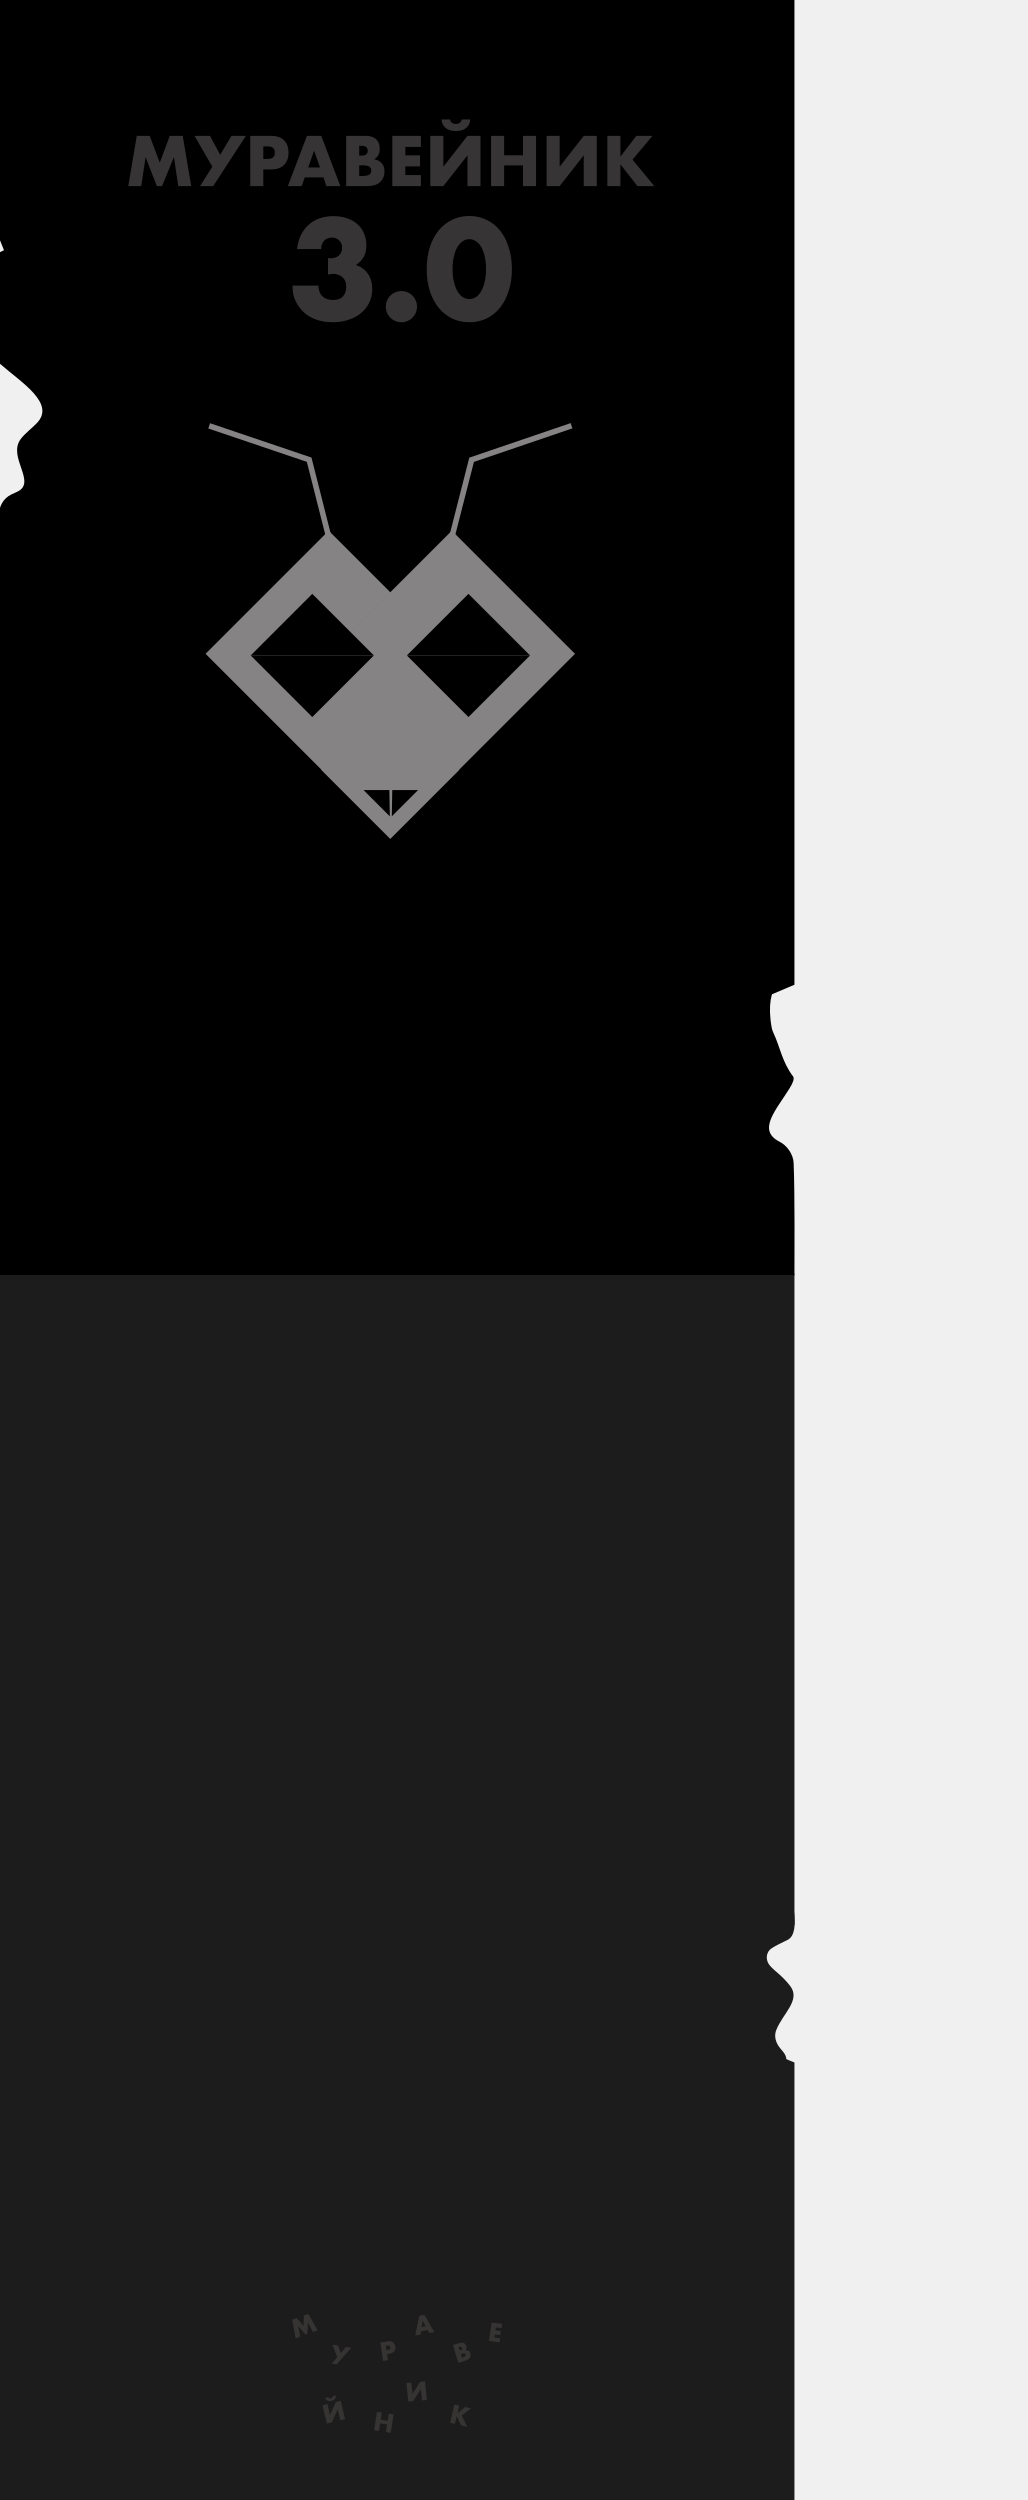
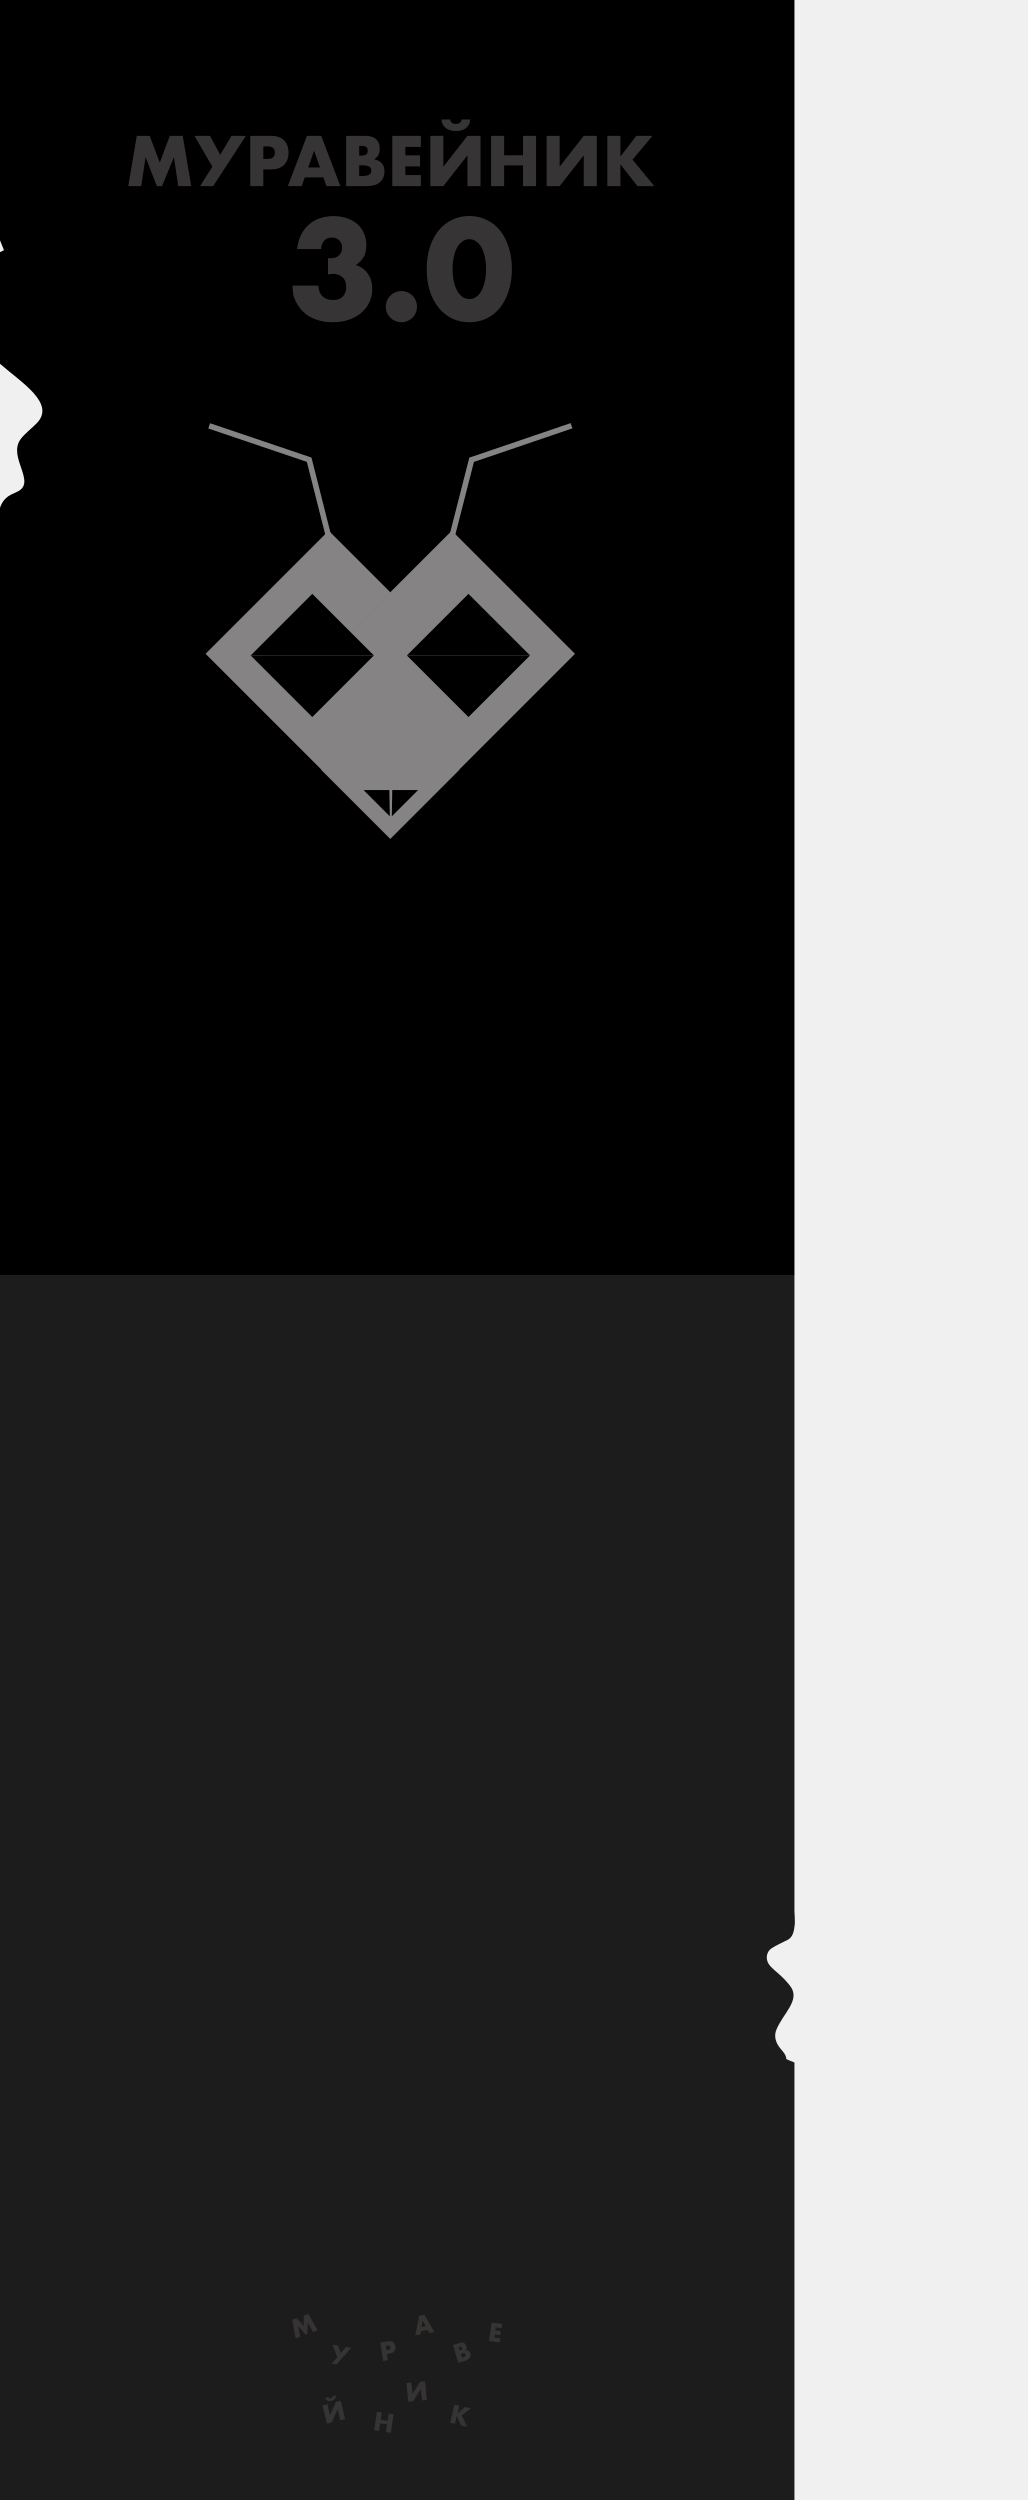
<svg xmlns="http://www.w3.org/2000/svg" width="370" height="900" viewBox="0 0 370 900" fill="none">
-   <path d="M0 0H286V64.5V86.5V104.5V143V326V354.5L266 363L286 459H0V225.5L30 161.5L0 86.5V0Z" fill="black" />
-   <path d="M277.816 369.995C277.927 370.6 278.151 371.267 278.5 372C280.796 376.825 281.561 382.329 285.499 387.501C286.079 388.262 285.454 389.838 284.29 391.727C279.444 399.585 272.398 406.865 280.644 411.016C283.361 412.384 285.573 415.595 285.707 418.633C286.177 429.341 285.999 455.166 285.999 458.501C285.999 466.5 268.125 444.737 265.15 447.501C270.038 421.584 231.789 390.192 249.523 365.685C254.757 358.452 263.888 356.087 272.767 355.146C275.626 354.843 277.905 354.467 279.698 354.066C290.402 351.668 283.786 348.347 279.698 354.066C277.708 356.85 276.317 361.776 277.816 369.995Z" fill="black" />
+   <path d="M0 0H286V64.5V86.5V104.5V143V326V354.5V366.5V459H0V225.5L30 161.5L0 86.5V0Z" fill="black" />
  <path d="M0.153 131.09C-0.537 130.483 -1.218 129.855 -1.892 129.207C-22.35 109.525 -8.909 84.733 19.322 87.725C28.201 88.665 37.449 91.093 41.963 98.796C59.806 129.244 16.651 188.015 21.577 214.136C18.601 211.371 -0.74 233.135 -0.74 225.135C-0.74 221.823 -0.916 196.313 -0.457 185.48C-0.322 182.296 1.133 179.486 3.983 178.059C4.651 177.724 5.342 177.407 6.035 177.104C13.588 173.793 2.503 164.561 7.5 158C8.977 156.06 11.328 154.309 13.235 152.35C20.173 145.225 7.62 137.658 0.153 131.09Z" fill="black" />
-   <path d="M0 458.999H286V674.5V693L262 689L275 738L286 742.5V783V855V899.999H0V458.999Z" fill="#1D1C1C" />
+   <path d="M0 459H286V674.5V693L262 689L275 738L286 742.5V783V855V900H0V459Z" fill="#1D1C1C" />
  <g clip-path="url(#clip0)">
-     <path d="M106.429 841.811L105.209 835.112L106.86 834.535L109.3 837.417L109.372 833.599L111.022 833.022L114.324 838.93L112.673 839.506L110.807 836.048L110.664 840.227L110.018 840.443L107.29 837.345L108.08 841.163L106.429 841.811Z" fill="#878080" fill-opacity="0.24" />
-     <path d="M119.707 844.116L121.717 844.404L122.65 847.142L124.516 844.909L126.454 845.197L121.142 851.176L119.42 850.888L121.43 848.583L119.707 844.116Z" fill="#878080" fill-opacity="0.24" />
-     <path d="M139.661 849.664L137.938 849.952L136.934 843.325L139.661 842.892C140.379 842.748 141.025 842.892 141.455 843.181C141.886 843.541 142.173 844.045 142.316 844.693C142.46 845.342 142.316 845.99 141.958 846.422C141.599 846.855 141.096 847.143 140.307 847.287L139.302 847.431L139.661 849.664ZM139.159 846.062L139.733 845.99C140.379 845.918 140.666 845.558 140.522 845.054C140.45 844.477 140.092 844.261 139.446 844.405L138.871 844.477L139.159 846.062Z" fill="#878080" fill-opacity="0.24" />
+     <path d="M106.429 841.812L105.209 835.112L106.86 834.536L109.3 837.417L109.372 833.599L111.022 833.023L114.324 838.93L112.673 839.507L110.807 836.049L110.664 840.227L110.018 840.443L107.29 837.345L108.08 841.164L106.429 841.812Z" fill="#878080" fill-opacity="0.24" />
+     <path d="M119.707 844.117L121.717 844.405L122.65 847.142L124.516 844.909L126.454 845.197L121.142 851.177L119.42 850.889L121.43 848.583L119.707 844.117Z" fill="#878080" fill-opacity="0.24" />
+     <path d="M139.661 849.665L137.938 849.953L136.934 843.325L139.661 842.893C140.379 842.749 141.025 842.893 141.455 843.181C141.886 843.541 142.173 844.046 142.316 844.694C142.46 845.342 142.316 845.991 141.958 846.423C141.599 846.855 141.096 847.143 140.307 847.287L139.302 847.432L139.661 849.665ZM139.159 846.063L139.733 845.991C140.379 845.919 140.666 845.558 140.522 845.054C140.45 844.478 140.092 844.262 139.446 844.406L138.871 844.478L139.159 846.063Z" fill="#878080" fill-opacity="0.24" />
    <path d="M154.016 838.786L151.576 839.218L151.36 840.443L149.494 840.731L150.93 833.671L152.796 833.383L156.384 839.578L154.518 839.867L154.016 838.786ZM153.298 837.489L152.15 835.4L151.719 837.705L153.298 837.489Z" fill="#878080" fill-opacity="0.24" />
-     <path d="M163.059 844.189L165.571 843.468C166.145 843.324 166.647 843.324 167.006 843.468C167.365 843.685 167.652 844.045 167.867 844.549C167.939 844.837 168.011 845.125 167.939 845.414C167.867 845.63 167.796 845.918 167.58 846.134C167.867 846.134 168.083 846.134 168.226 846.134C168.441 846.206 168.585 846.278 168.729 846.35C168.872 846.422 169.016 846.566 169.087 846.71C169.159 846.854 169.231 847.07 169.303 847.215C169.374 847.503 169.446 847.791 169.375 848.079C169.375 848.367 169.231 848.583 169.087 848.799C168.944 849.016 168.729 849.232 168.513 849.376C168.298 849.52 167.939 849.664 167.652 849.808L164.996 850.6L163.059 844.189ZM165.499 846.206L165.786 846.134C166.288 845.99 166.504 845.702 166.36 845.269C166.217 844.837 165.929 844.693 165.355 844.909L165.068 844.981L165.499 846.206ZM166.288 848.799L166.647 848.655C167.078 848.511 167.365 848.367 167.508 848.223C167.652 848.079 167.724 847.863 167.652 847.647C167.58 847.431 167.437 847.287 167.221 847.215C167.006 847.143 166.719 847.215 166.288 847.359L165.929 847.431L166.288 848.799Z" fill="#878080" fill-opacity="0.24" />
-     <path d="M180.57 838.137L178.489 837.849L178.346 838.93L180.283 839.218L180.068 840.659L178.13 840.371L177.987 841.523L180.068 841.811L179.853 843.252L176.049 842.748L176.982 836.12L180.786 836.624L180.57 838.137Z" fill="#878080" fill-opacity="0.24" />
-     <path d="M117.842 865.441L118.775 869.475L120.928 864.72L122.65 864.288L124.229 870.844L122.507 871.276L121.574 867.314L119.421 872.068L117.698 872.501L116.119 865.945L117.842 865.441ZM118.201 863.063C118.344 863.423 118.703 863.567 119.134 863.423C119.564 863.351 119.779 863.063 119.779 862.631L120.856 862.343C120.928 862.847 120.856 863.207 120.569 863.567C120.282 863.928 119.923 864.144 119.349 864.288C118.775 864.432 118.344 864.432 117.913 864.216C117.555 864 117.267 863.712 117.124 863.207L118.201 863.063Z" fill="#878080" fill-opacity="0.24" />
-     <path d="M137.077 871.132L139.589 871.492L139.948 868.898L141.671 869.187L140.666 875.814L138.944 875.526L139.374 872.789L136.862 872.428L136.431 875.166L134.709 874.878L135.714 868.25L137.436 868.538L137.077 871.132Z" fill="#878080" fill-opacity="0.24" />
+     <path d="M163.059 844.189L165.571 843.469C166.145 843.325 166.647 843.325 167.006 843.469C167.365 843.685 167.652 844.045 167.867 844.55C167.939 844.838 168.011 845.126 167.939 845.414C167.867 845.63 167.796 845.918 167.58 846.134C167.867 846.134 168.083 846.134 168.226 846.134C168.441 846.206 168.585 846.279 168.729 846.351C168.872 846.423 169.016 846.567 169.087 846.711C169.159 846.855 169.231 847.071 169.303 847.215C169.374 847.503 169.446 847.791 169.375 848.08C169.375 848.368 169.231 848.584 169.087 848.8C168.944 849.016 168.729 849.232 168.513 849.376C168.298 849.52 167.939 849.664 167.652 849.809L164.996 850.601L163.059 844.189ZM165.499 846.206L165.786 846.134C166.288 845.99 166.504 845.702 166.36 845.27C166.217 844.838 165.929 844.694 165.355 844.91L165.068 844.982L165.499 846.206ZM166.288 848.8L166.647 848.656C167.078 848.512 167.365 848.368 167.508 848.224C167.652 848.08 167.724 847.863 167.652 847.647C167.58 847.431 167.437 847.287 167.221 847.215C167.006 847.143 166.719 847.215 166.288 847.359L165.929 847.431L166.288 848.8Z" fill="#878080" fill-opacity="0.24" />
+     <path d="M180.57 838.138L178.489 837.85L178.346 838.93L180.283 839.218L180.068 840.659L178.13 840.371L177.987 841.524L180.068 841.812L179.853 843.253L176.049 842.748L176.982 836.121L180.786 836.625L180.57 838.138Z" fill="#878080" fill-opacity="0.24" />
+     <path d="M117.842 865.441L118.775 869.475L120.928 864.721L122.65 864.288L124.229 870.844L122.507 871.276L121.574 867.314L119.421 872.069L117.698 872.501L116.119 865.945L117.842 865.441ZM118.201 863.064C118.344 863.424 118.703 863.568 119.134 863.424C119.564 863.352 119.779 863.064 119.779 862.631L120.856 862.343C120.928 862.848 120.856 863.208 120.569 863.568C120.282 863.928 119.923 864.144 119.349 864.288C118.775 864.432 118.344 864.432 117.913 864.216C117.555 864 117.267 863.712 117.124 863.208L118.201 863.064Z" fill="#878080" fill-opacity="0.24" />
+     <path d="M137.077 871.133L139.589 871.493L139.948 868.899L141.671 869.188L140.666 875.815L138.944 875.527L139.374 872.79L136.862 872.429L136.431 875.167L134.709 874.879L135.714 868.251L137.436 868.539L137.077 871.133Z" fill="#878080" fill-opacity="0.24" />
    <path d="M148.058 857.733L148.489 861.839L151.288 857.445L153.011 857.301L153.657 864.001L151.934 864.145L151.503 860.038L148.704 864.433L146.982 864.577L146.336 857.877L148.058 857.733Z" fill="#878080" fill-opacity="0.24" />
    <path d="M164.782 868.755L167.438 866.522L169.519 867.026L166.217 869.547L168.227 873.654L166.002 873.149L164.423 869.764L163.777 872.573L162.055 872.213L163.562 865.657L165.284 866.017L164.782 868.755Z" fill="#878080" fill-opacity="0.24" />
  </g>
  <path d="M46.17 67L49.242 48.904H53.898L57.522 58.552L61.122 48.904H65.778L68.85 67H64.17L62.61 56.584L58.338 67H56.466L52.41 56.584L50.85 67H46.17ZM70.006 48.904H75.598L79.27 55.72L83.326 48.904H88.534L76.75 67H72.022L76.438 59.992L70.006 48.904ZM94.791 57.208H96.351C98.079 57.208 98.943 56.456 98.943 54.952C98.943 53.448 98.079 52.696 96.351 52.696H94.791V57.208ZM94.791 67H90.087V48.904H97.575C99.607 48.904 101.159 49.432 102.231 50.488C103.319 51.544 103.863 53.032 103.863 54.952C103.863 56.872 103.319 58.36 102.231 59.416C101.159 60.472 99.607 61 97.575 61H94.791V67ZM115.185 60.28L113.073 54.256L110.961 60.28H115.185ZM116.433 63.856H109.713L108.633 67H103.617L110.505 48.904H115.641L122.529 67H117.513L116.433 63.856ZM129.315 63.352H130.347C131.531 63.352 132.379 63.2 132.891 62.896C133.403 62.592 133.659 62.104 133.659 61.432C133.659 60.76 133.403 60.272 132.891 59.968C132.379 59.664 131.531 59.512 130.347 59.512H129.315V63.352ZM129.315 56.008H130.179C131.651 56.008 132.387 55.424 132.387 54.256C132.387 53.088 131.651 52.504 130.179 52.504H129.315V56.008ZM124.611 48.904H131.619C133.283 48.904 134.547 49.304 135.411 50.104C136.275 50.904 136.707 52.056 136.707 53.56C136.707 54.472 136.539 55.232 136.203 55.84C135.883 56.432 135.387 56.936 134.715 57.352C135.387 57.48 135.955 57.68 136.419 57.952C136.899 58.208 137.283 58.528 137.571 58.912C137.875 59.296 138.091 59.728 138.219 60.208C138.347 60.688 138.411 61.2 138.411 61.744C138.411 62.592 138.259 63.344 137.955 64C137.667 64.656 137.251 65.208 136.707 65.656C136.179 66.104 135.531 66.44 134.763 66.664C133.995 66.888 133.131 67 132.171 67H124.611V48.904ZM151.524 52.888H145.932V55.912H151.212V59.896H145.932V63.016H151.524V67H141.228V48.904H151.524V52.888ZM159.62 48.904V59.992L168.284 48.904H172.988V67H168.284V55.936L159.62 67H154.916V48.904H159.62ZM161.996 43C162.236 44.072 162.94 44.608 164.108 44.608C165.292 44.608 166.004 44.072 166.244 43H169.292C169.228 44.296 168.732 45.32 167.804 46.072C166.924 46.808 165.692 47.176 164.108 47.176C162.572 47.176 161.34 46.808 160.412 46.072C159.516 45.336 159.028 44.312 158.948 43H161.996ZM181.487 55.888H188.279V48.904H192.983V67H188.279V59.536H181.487V67H176.783V48.904H181.487V55.888ZM201.479 48.904V59.992L210.143 48.904H214.847V67H210.143V55.936L201.479 67H196.775V48.904H201.479ZM223.346 56.368L229.082 48.904H234.89L227.714 57.472L235.562 67H229.466L223.346 59.152V67H218.642V48.904H223.346V56.368ZM118.071 92.92C118.327 92.952 118.535 92.968 118.695 92.968C118.887 92.968 119.047 92.968 119.175 92.968C120.359 92.968 121.319 92.616 122.055 91.912C122.791 91.208 123.159 90.296 123.159 89.176C123.159 88.088 122.807 87.208 122.103 86.536C121.431 85.864 120.551 85.528 119.463 85.528C118.311 85.528 117.383 85.912 116.679 86.68C115.975 87.448 115.623 88.44 115.623 89.656H106.935C107.159 87.768 107.623 86.088 108.327 84.616C109.063 83.144 109.991 81.912 111.111 80.92C112.231 79.896 113.543 79.128 115.047 78.616C116.551 78.072 118.215 77.8 120.039 77.8C121.831 77.8 123.447 78.056 124.887 78.568C126.359 79.048 127.607 79.752 128.631 80.68C129.687 81.576 130.487 82.68 131.031 83.992C131.607 85.272 131.895 86.712 131.895 88.312C131.895 90.04 131.559 91.464 130.887 92.584C130.247 93.672 129.319 94.616 128.103 95.416C129.959 95.992 131.399 97.032 132.423 98.536C133.479 100.008 134.007 101.832 134.007 104.008C134.007 105.8 133.655 107.432 132.951 108.904C132.247 110.376 131.255 111.64 129.975 112.696C128.727 113.752 127.223 114.568 125.463 115.144C123.735 115.72 121.831 116.008 119.751 116.008C116.967 116.008 114.455 115.464 112.215 114.376C109.975 113.288 108.183 111.56 106.839 109.192C106.231 108.136 105.815 107.08 105.591 106.024C105.399 104.968 105.303 103.896 105.303 102.808H114.615C114.679 104.504 115.175 105.8 116.103 106.696C117.031 107.56 118.279 107.992 119.847 107.992C121.511 107.992 122.727 107.544 123.495 106.648C124.263 105.752 124.647 104.648 124.647 103.336C124.647 101.768 124.183 100.584 123.255 99.784C122.327 98.984 121.223 98.584 119.943 98.584C119.623 98.584 119.319 98.616 119.031 98.68C118.743 98.712 118.423 98.76 118.071 98.824V92.92ZM138.888 110.392C138.888 109.624 139.032 108.904 139.32 108.232C139.608 107.528 140.008 106.92 140.52 106.408C141.032 105.896 141.624 105.496 142.296 105.208C143 104.92 143.736 104.776 144.504 104.776C145.272 104.776 145.992 104.92 146.664 105.208C147.368 105.496 147.976 105.896 148.488 106.408C149 106.92 149.4 107.528 149.688 108.232C149.976 108.904 150.12 109.624 150.12 110.392C150.12 111.16 149.976 111.896 149.688 112.6C149.4 113.272 149 113.864 148.488 114.376C147.976 114.888 147.368 115.288 146.664 115.576C145.992 115.864 145.272 116.008 144.504 116.008C143.736 116.008 143 115.864 142.296 115.576C141.624 115.288 141.032 114.888 140.52 114.376C140.008 113.864 139.608 113.272 139.32 112.6C139.032 111.896 138.888 111.16 138.888 110.392ZM162.928 96.856C162.928 98.456 163.072 99.912 163.36 101.224C163.648 102.536 164.048 103.672 164.56 104.632C165.104 105.592 165.744 106.344 166.48 106.888C167.216 107.4 168.048 107.656 168.976 107.656C169.872 107.656 170.688 107.4 171.424 106.888C172.192 106.344 172.832 105.592 173.344 104.632C173.856 103.672 174.256 102.536 174.544 101.224C174.832 99.912 174.976 98.456 174.976 96.856C174.976 95.288 174.832 93.848 174.544 92.536C174.256 91.192 173.856 90.056 173.344 89.128C172.832 88.168 172.192 87.432 171.424 86.92C170.688 86.376 169.872 86.104 168.976 86.104C168.048 86.104 167.216 86.376 166.48 86.92C165.744 87.432 165.104 88.168 164.56 89.128C164.048 90.056 163.648 91.192 163.36 92.536C163.072 93.848 162.928 95.288 162.928 96.856ZM153.616 96.856C153.616 93.976 153.984 91.368 154.72 89.032C155.488 86.664 156.544 84.648 157.888 82.984C159.264 81.32 160.88 80.04 162.736 79.144C164.624 78.216 166.704 77.752 168.976 77.752C171.216 77.752 173.28 78.216 175.168 79.144C177.056 80.04 178.672 81.32 180.016 82.984C181.36 84.648 182.4 86.664 183.136 89.032C183.904 91.368 184.288 93.976 184.288 96.856C184.288 99.736 183.904 102.36 183.136 104.728C182.4 107.064 181.36 109.08 180.016 110.776C178.672 112.44 177.056 113.736 175.168 114.664C173.28 115.56 171.216 116.008 168.976 116.008C166.704 116.008 164.624 115.56 162.736 114.664C160.88 113.736 159.264 112.44 157.888 110.776C156.544 109.08 155.488 107.064 154.72 104.728C153.984 102.36 153.616 99.736 153.616 96.856Z" fill="#363434" />
  <path fill-rule="evenodd" clip-rule="evenodd" d="M118.336 235.375L140.502 213.21L140.502 213.211L118.337 235.375H118.336ZM118.336 235.375V191.042L140.502 213.208L162.667 191.043V191.042L162.667 191.042L162.667 191.042V191.043L184.834 213.209L162.668 235.375L162.668 235.375L184.834 213.21L206.999 235.375H207.001L207 235.376L207.001 235.377H206.999L184.834 257.542L165.291 277.085H165.438L140.501 302.023L115.563 277.085H115.709L96.166 257.542L96.167 257.542L74.001 235.377H74L74.001 235.376L74 235.375H74.001L96.167 213.21L118.332 235.375H118.333L96.166 213.209L118.333 191.042V235.375H118.334L118.333 235.376V235.376L118.334 235.377H118.333V277.085H118.336V235.377V235.376V235.375ZM140.502 257.543L120.96 277.085H160.043L140.502 257.543Z" fill="#858383" />
-   <path d="M134.584 235.96L112.417 258.127L90.25 235.96H134.584Z" fill="black" />
-   <path d="M134.584 235.959H90.25L112.417 213.792L134.584 235.959Z" fill="black" />
+   <path d="M134.584 235.961L112.417 258.128L90.25 235.961H134.584Z" fill="black" />
+   <path d="M134.584 235.96H90.25L112.417 213.793L134.584 235.96Z" fill="black" />
  <path d="M162.67 278.887L118.336 279.082L140.666 251.373L162.67 278.887Z" fill="#858383" />
-   <path d="M190.814 235.96L168.647 258.127L146.48 235.96H190.814Z" fill="black" />
-   <path d="M190.814 235.959H146.48L168.647 213.792L190.814 235.959Z" fill="black" />
-   <path d="M130.879 284.419L140.337 293.877L140.168 284.416L130.879 284.419Z" fill="black" />
-   <path d="M150.508 284.419L141.05 293.877L141.219 284.416L150.508 284.419Z" fill="black" />
-   <path d="M75.303 153.31L111.298 165.495L119.601 198.312" stroke="#858383" stroke-width="2" />
-   <path d="M205.752 153.26L169.781 165.522L161.404 198.312" stroke="#858383" stroke-width="2" />
-   <path d="M141.539 238.903C141.539 238.29 141.304 237.764 140.962 237.508V238.273L141.528 239.122C141.534 239.052 141.539 238.98 141.539 238.903V238.903ZM142.116 238.903C142.116 239.229 142.07 239.534 141.992 239.818L142.34 240.341C142.493 239.911 142.578 239.423 142.578 238.903C142.578 237.421 141.888 236.181 140.962 235.866V236.579C141.629 236.877 142.116 237.805 142.116 238.903ZM138.715 235.786L138.422 236.226L139.514 237.864H138.422V239.942H139.345L140.5 241.674V239.343L141.481 240.815C141.327 240.995 141.153 241.137 140.962 241.224V241.937C141.28 241.83 141.569 241.608 141.814 241.311L142.285 242.021L142.578 241.581L140.5 238.463L138.715 235.786ZM140.5 236.132L140.017 236.856L140.5 237.58V236.132Z" fill="#858383" />
+   <path d="M190.814 235.961L168.647 258.128L146.48 235.961H190.814Z" fill="black" />
+   <path d="M190.814 235.96H146.48L168.647 213.793L190.814 235.96Z" fill="black" />
+   <path d="M130.879 284.419L140.337 293.878L140.168 284.416L130.879 284.419Z" fill="black" />
+   <path d="M150.508 284.419L141.05 293.878L141.219 284.416L150.508 284.419Z" fill="black" />
+   <path d="M75.303 153.311L111.298 165.495L119.601 198.313" stroke="#858383" stroke-width="2" />
+   <path d="M205.752 153.261L169.781 165.522L161.404 198.313" stroke="#858383" stroke-width="2" />
+   <path d="M141.539 238.904C141.539 238.291 141.304 237.765 140.962 237.509V238.274L141.528 239.123C141.534 239.053 141.539 238.981 141.539 238.904V238.904ZM142.116 238.904C142.116 239.23 142.07 239.535 141.992 239.819L142.34 240.342C142.493 239.912 142.578 239.424 142.578 238.904C142.578 237.422 141.888 236.182 140.962 235.867V236.58C141.629 236.878 142.116 237.806 142.116 238.904ZM138.715 235.787L138.422 236.227L139.514 237.865H138.422V239.943H139.345L140.5 241.675V239.344L141.481 240.816C141.327 240.996 141.153 241.138 140.962 241.225V241.938C141.28 241.831 141.569 241.609 141.814 241.312L142.285 242.022L142.578 241.582L140.5 238.464L138.715 235.787ZM140.5 236.133L140.017 236.857L140.5 237.581V236.133Z" fill="#858383" />
  <path d="M284.5 715C281.745 711.383 279.29 709.949 277.278 707.762C275.474 705.802 275.614 702.796 277.849 701.346C279.464 700.299 281.504 699.356 283.528 698.365C288.819 695.777 284.68 680.878 282.554 675.385C281.301 672.148 280.705 665.702 277.322 666.475C273.323 667.388 269.247 671.889 261.202 674.151C257.104 675.303 252.84 676.426 249.674 679.271C219.231 706.638 245.708 763.451 240.453 791.31C235.552 817.295 223.587 821.37 220.115 823.636C211.789 829.068 251.851 839.474 255.347 848.781C255.974 850.449 254.331 848.611 255.151 850.192C257.552 854.822 264.541 866.038 264.818 860.282C265.351 849.229 270.515 826.319 282.095 817.5C285.067 814.73 283.095 749.501 283.095 741.5C283.095 739.194 281.081 738.082 279.969 736.062C278.99 734.285 278.79 732.507 279.462 730.797C281.784 724.89 288.346 720.05 284.5 715Z" fill="#1D1C1C" />
  <defs>
    <clipPath id="clip0">
      <rect width="61" height="86" fill="white" transform="translate(100 885.001) rotate(-90)" />
    </clipPath>
  </defs>
</svg>
